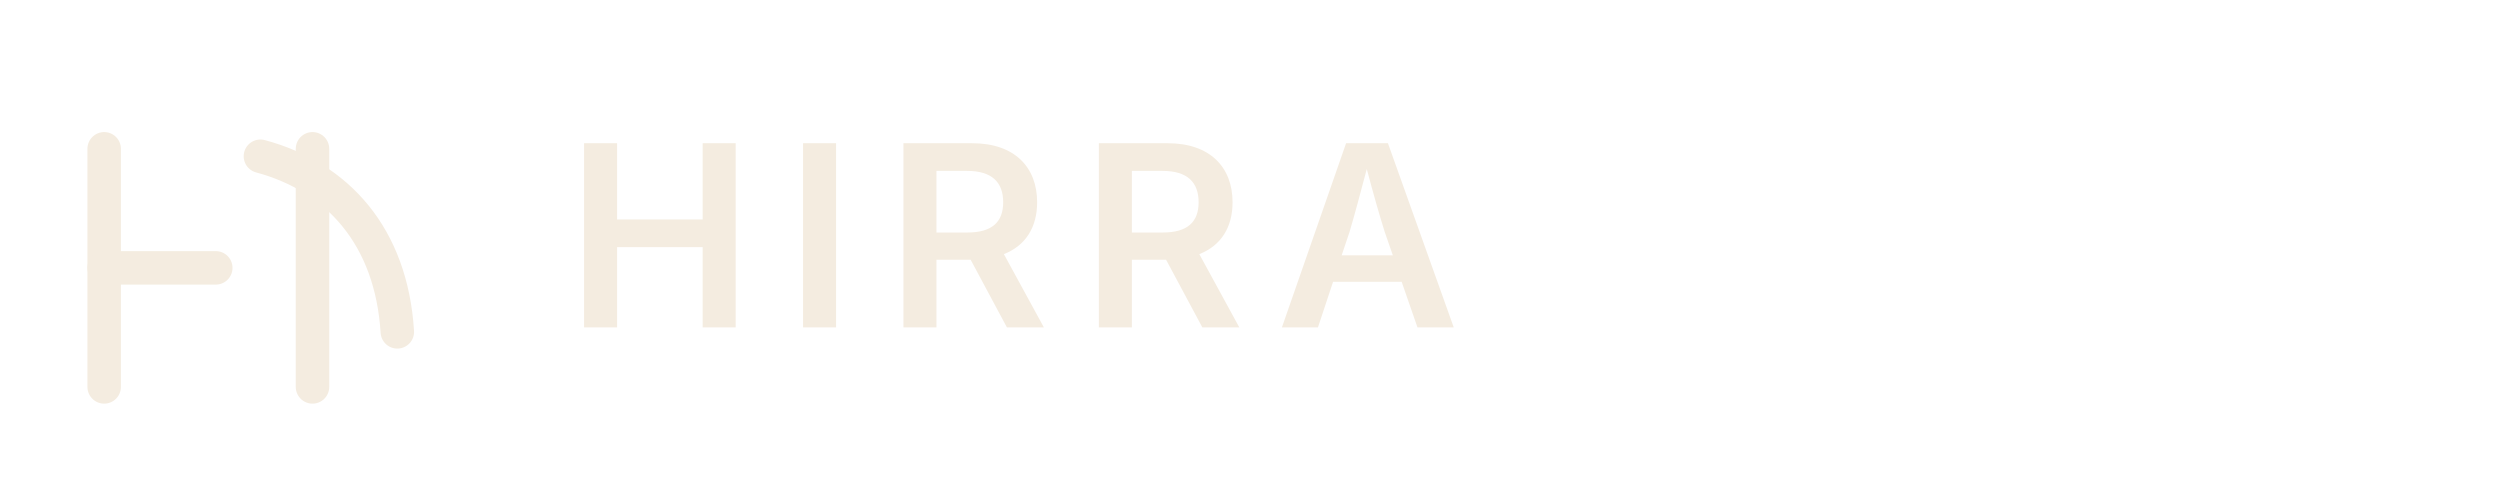
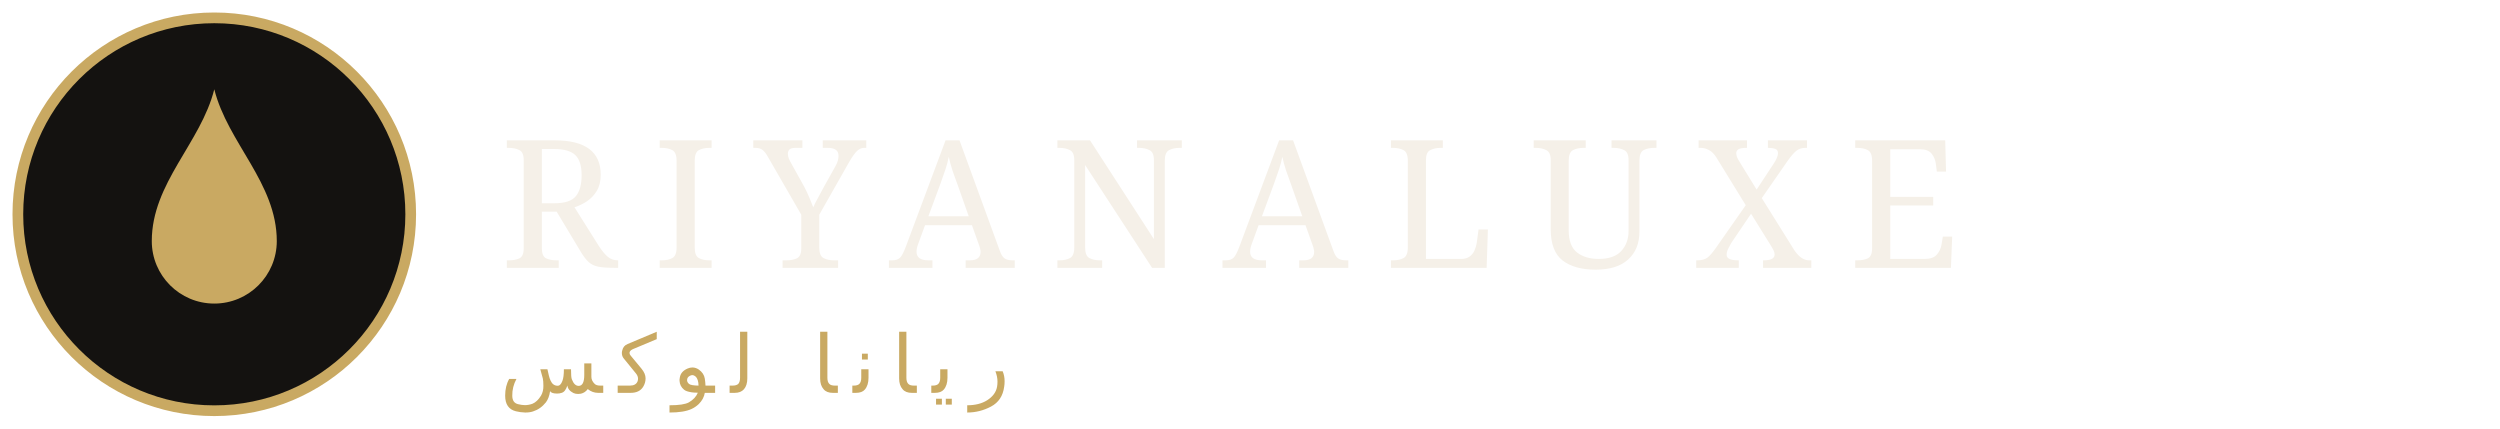
- <svg xmlns="http://www.w3.org/2000/svg" viewBox="0 0 168 32" fill="none" role="img" aria-label="HIRRA">
-   <g transform="translate(0, 2)">
-     <path d="M7 24V8" stroke="#F4ECE0" stroke-width="2.25" stroke-linecap="round" />
-     <path d="M21 24V8" stroke="#F4ECE0" stroke-width="2.25" stroke-linecap="round" />
-     <path d="M7 16h7.5" stroke="#F4ECE0" stroke-width="2.25" stroke-linecap="round" />
-     <path d="M17.5 8.5c5.2 1.4 8.8 5.4 9.2 11.8" stroke="#F4ECE0" stroke-width="2.25" stroke-linecap="round" />
-   </g>
-   <text x="38" y="22" font-family="Inter, system-ui, -apple-system, BlinkMacSystemFont, sans-serif" font-size="17" font-weight="600" letter-spacing="0.12em" fill="#F4ECE0">HIRRA</text>
+ <svg xmlns="http://www.w3.org/2000/svg" viewBox="0 0 280 48" fill="none" role="img" aria-label="RIYANALUXE">
+   <circle cx="24" cy="24" r="22" stroke="#C9A962" stroke-width="1.2" fill="#141210" />
+   <path d="M24 10c-1.5 6-7 10.5-7 17a7 7 0 1 0 14 0c0-6.5-5.5-11-7-17z" fill="#C9A962" />
+   <text x="56" y="30" fill="#F5F0E8" font-family="Georgia, serif" font-size="20" font-weight="500" letter-spacing="0.2em">RIYANALUXE</text>
+   <text x="56" y="44" fill="#C9A962" font-family="system-ui, sans-serif" font-size="9" letter-spacing="0.2em">ريانا لوكس</text>
</svg>
